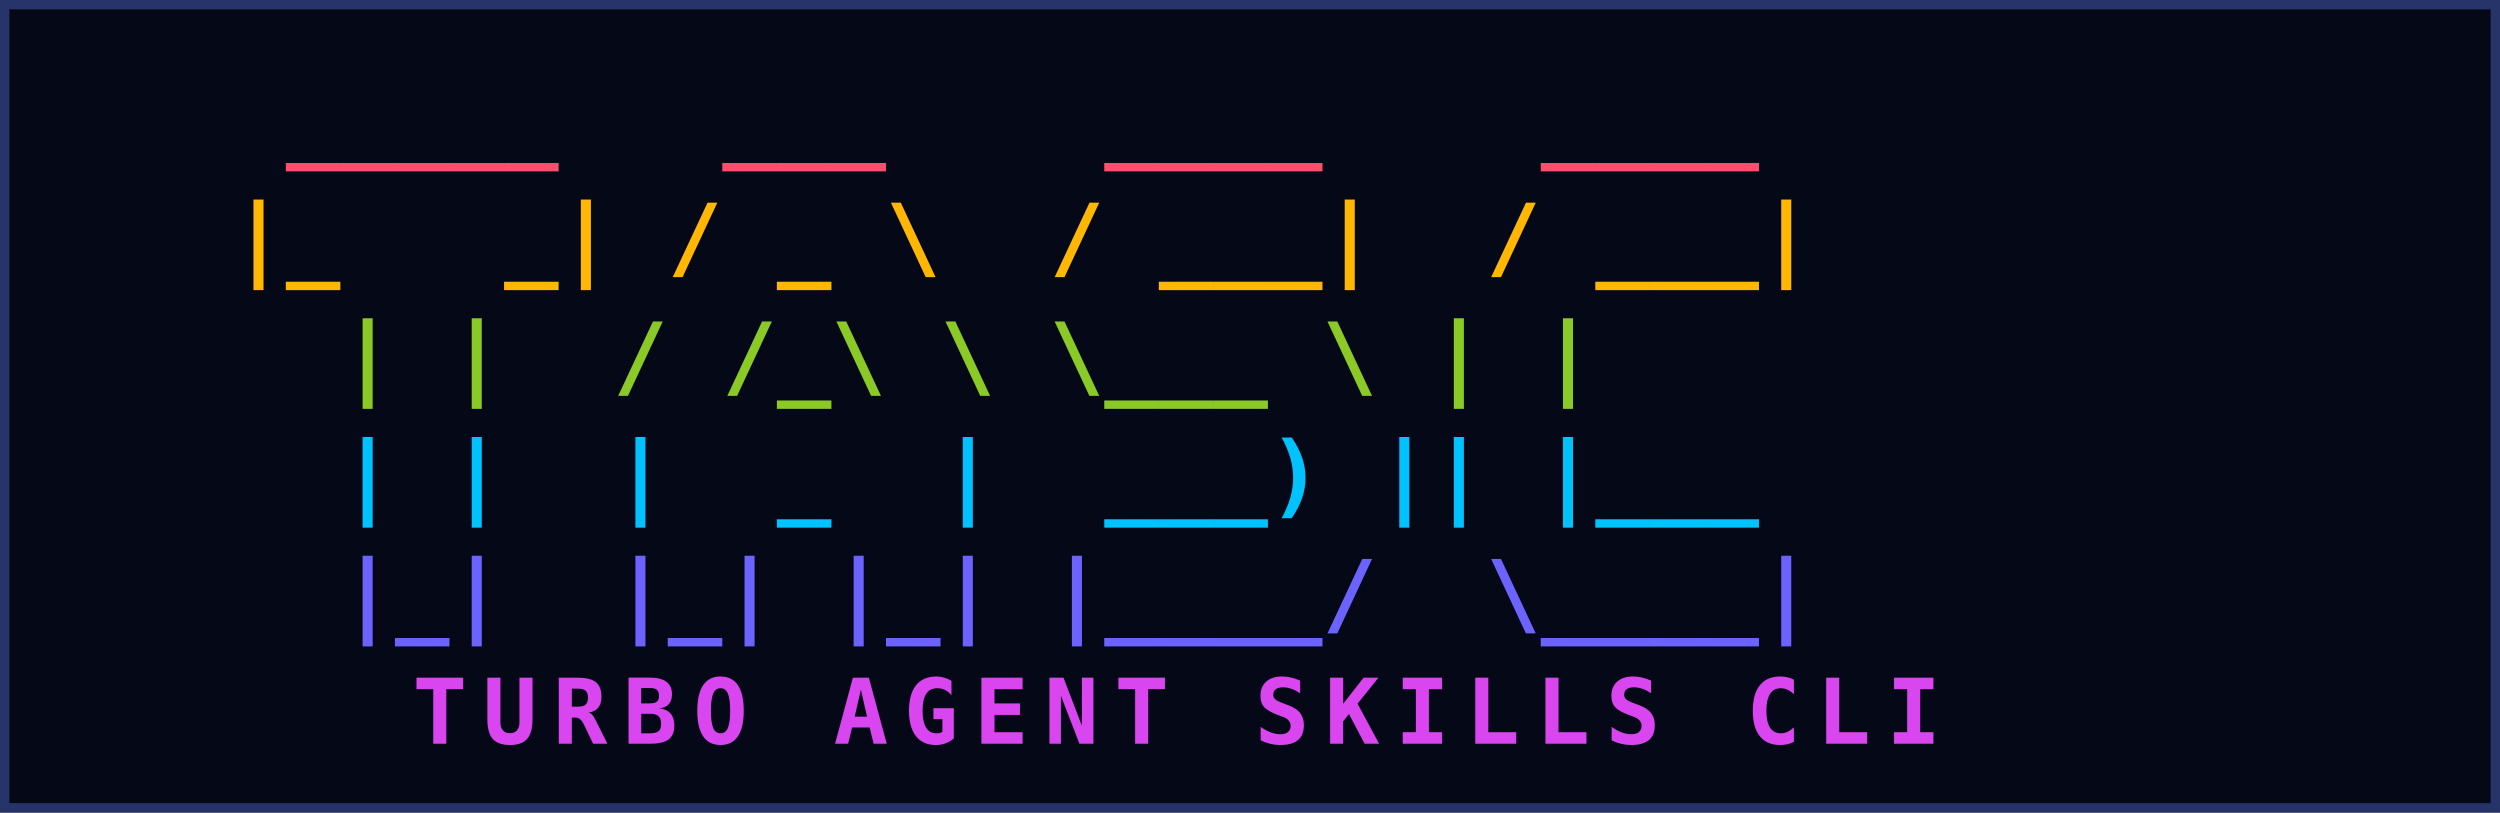
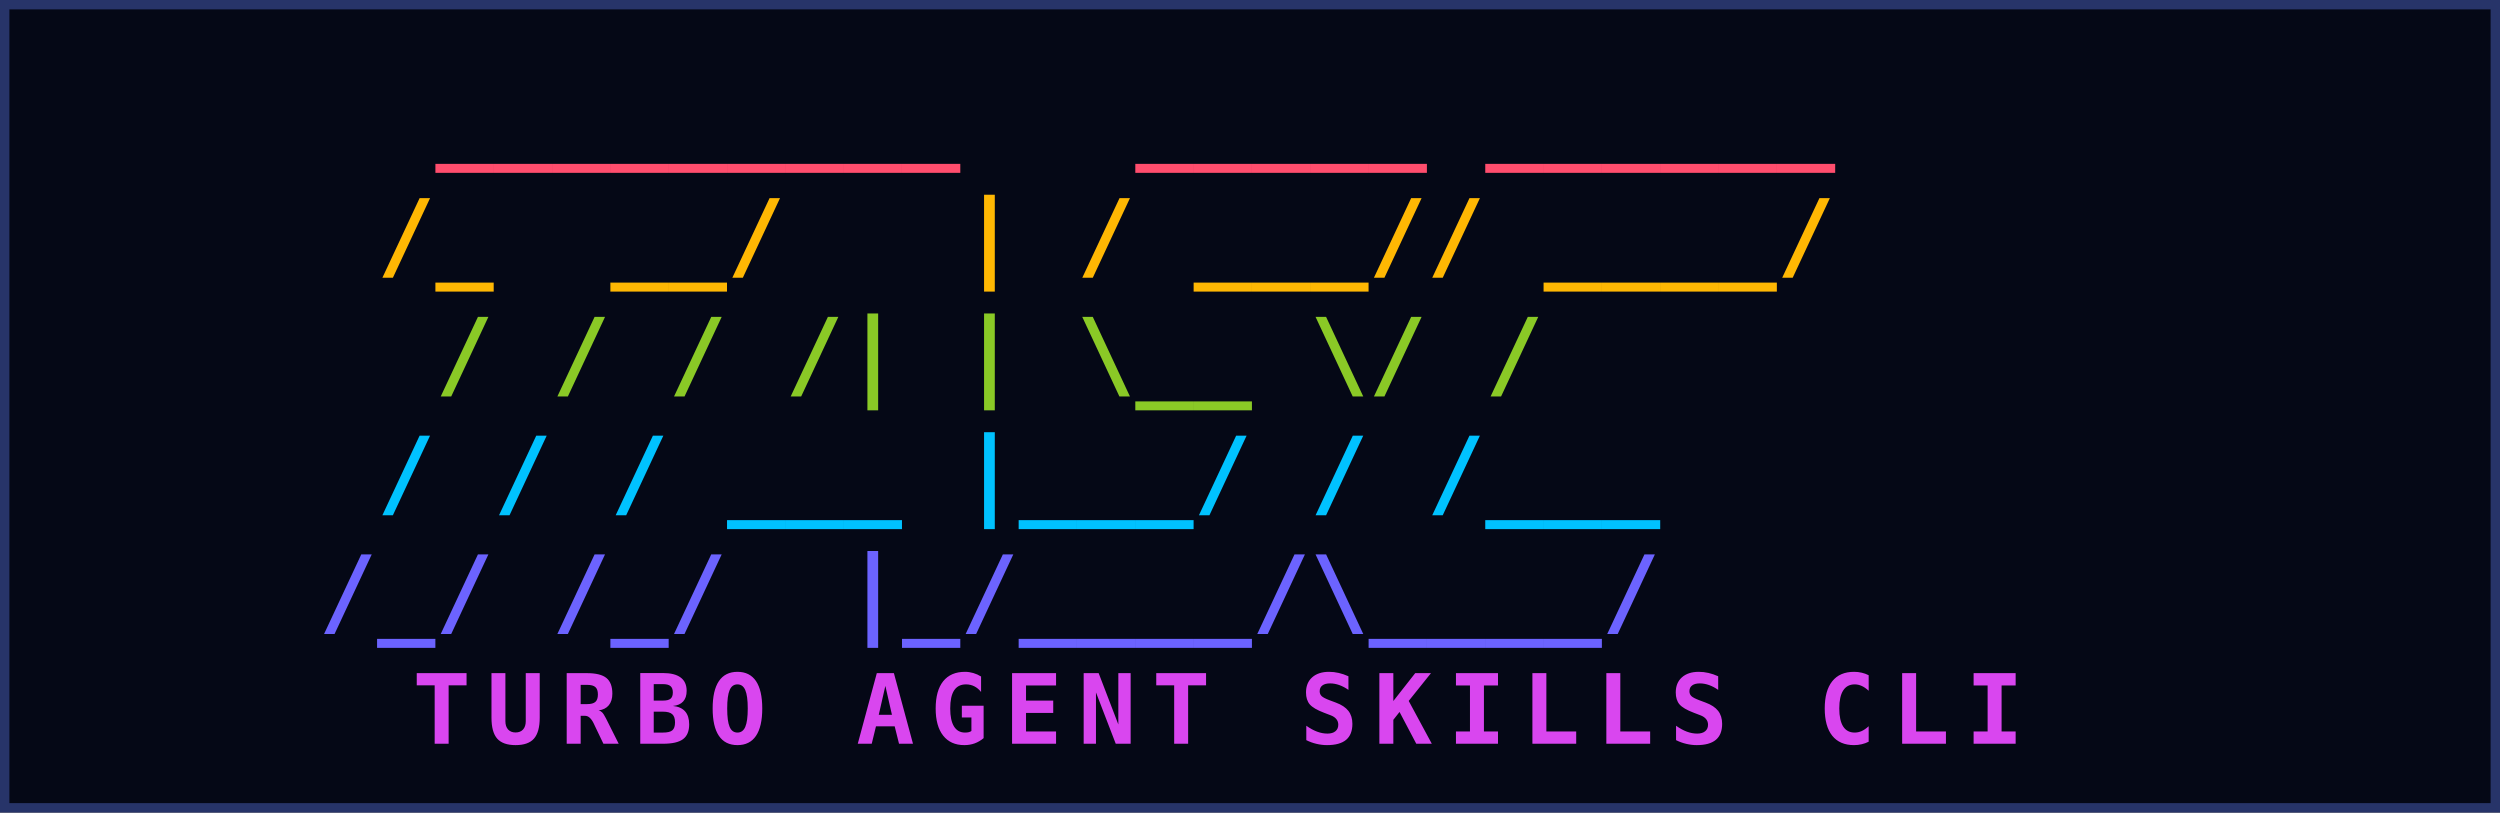
<svg xmlns="http://www.w3.org/2000/svg" viewBox="0 0 800 260" role="img" aria-labelledby="title description">
  <rect width="800" height="260" fill="#050816" />
  <rect x="1.5" y="1.5" width="797" height="257" fill="none" stroke="#273469" stroke-width="3" />
-   <g font-family="ui-monospace, SFMono-Regular, Menlo, Consolas, monospace" font-size="29" font-weight="700" xml:space="preserve">
-     <text x="74" y="48" fill="#ff4d6d"> _____   ___    ____    ____</text>
-     <text x="74" y="86" fill="#ffb703">|_   _| / _ \  / ___|  / ___|</text>
-     <text x="74" y="124" fill="#8ac926">  | |  / /_\ \ \___ \ | |</text>
-     <text x="74" y="162" fill="#00c2ff">  | |  |  _  |  ___) || |___</text>
-     <text x="74" y="200" fill="#6c63ff">  |_|  |_| |_| |____/  \____|</text>
+   <g font-family="ui-monospace, SFMono-Regular, Menlo, Consolas, monospace" font-size="31" font-weight="700" xml:space="preserve">
+     <text x="102" y="48" fill="#ff4d6d">  _________   _____ ______</text>
+     <text x="102" y="86" fill="#ffb703"> /_  __/   | / ___// ____/</text>
+     <text x="102" y="124" fill="#8ac926">  / / / /| | \__ \/ /</text>
+     <text x="102" y="162" fill="#00c2ff"> / / / ___ |___/ / /___</text>
+     <text x="102" y="200" fill="#6c63ff">/_/ /_/  |_/____/\____/</text>
    <text x="132" y="238" fill="#d946ef" letter-spacing="5">TURBO AGENT SKILLS CLI</text>
  </g>
</svg>
